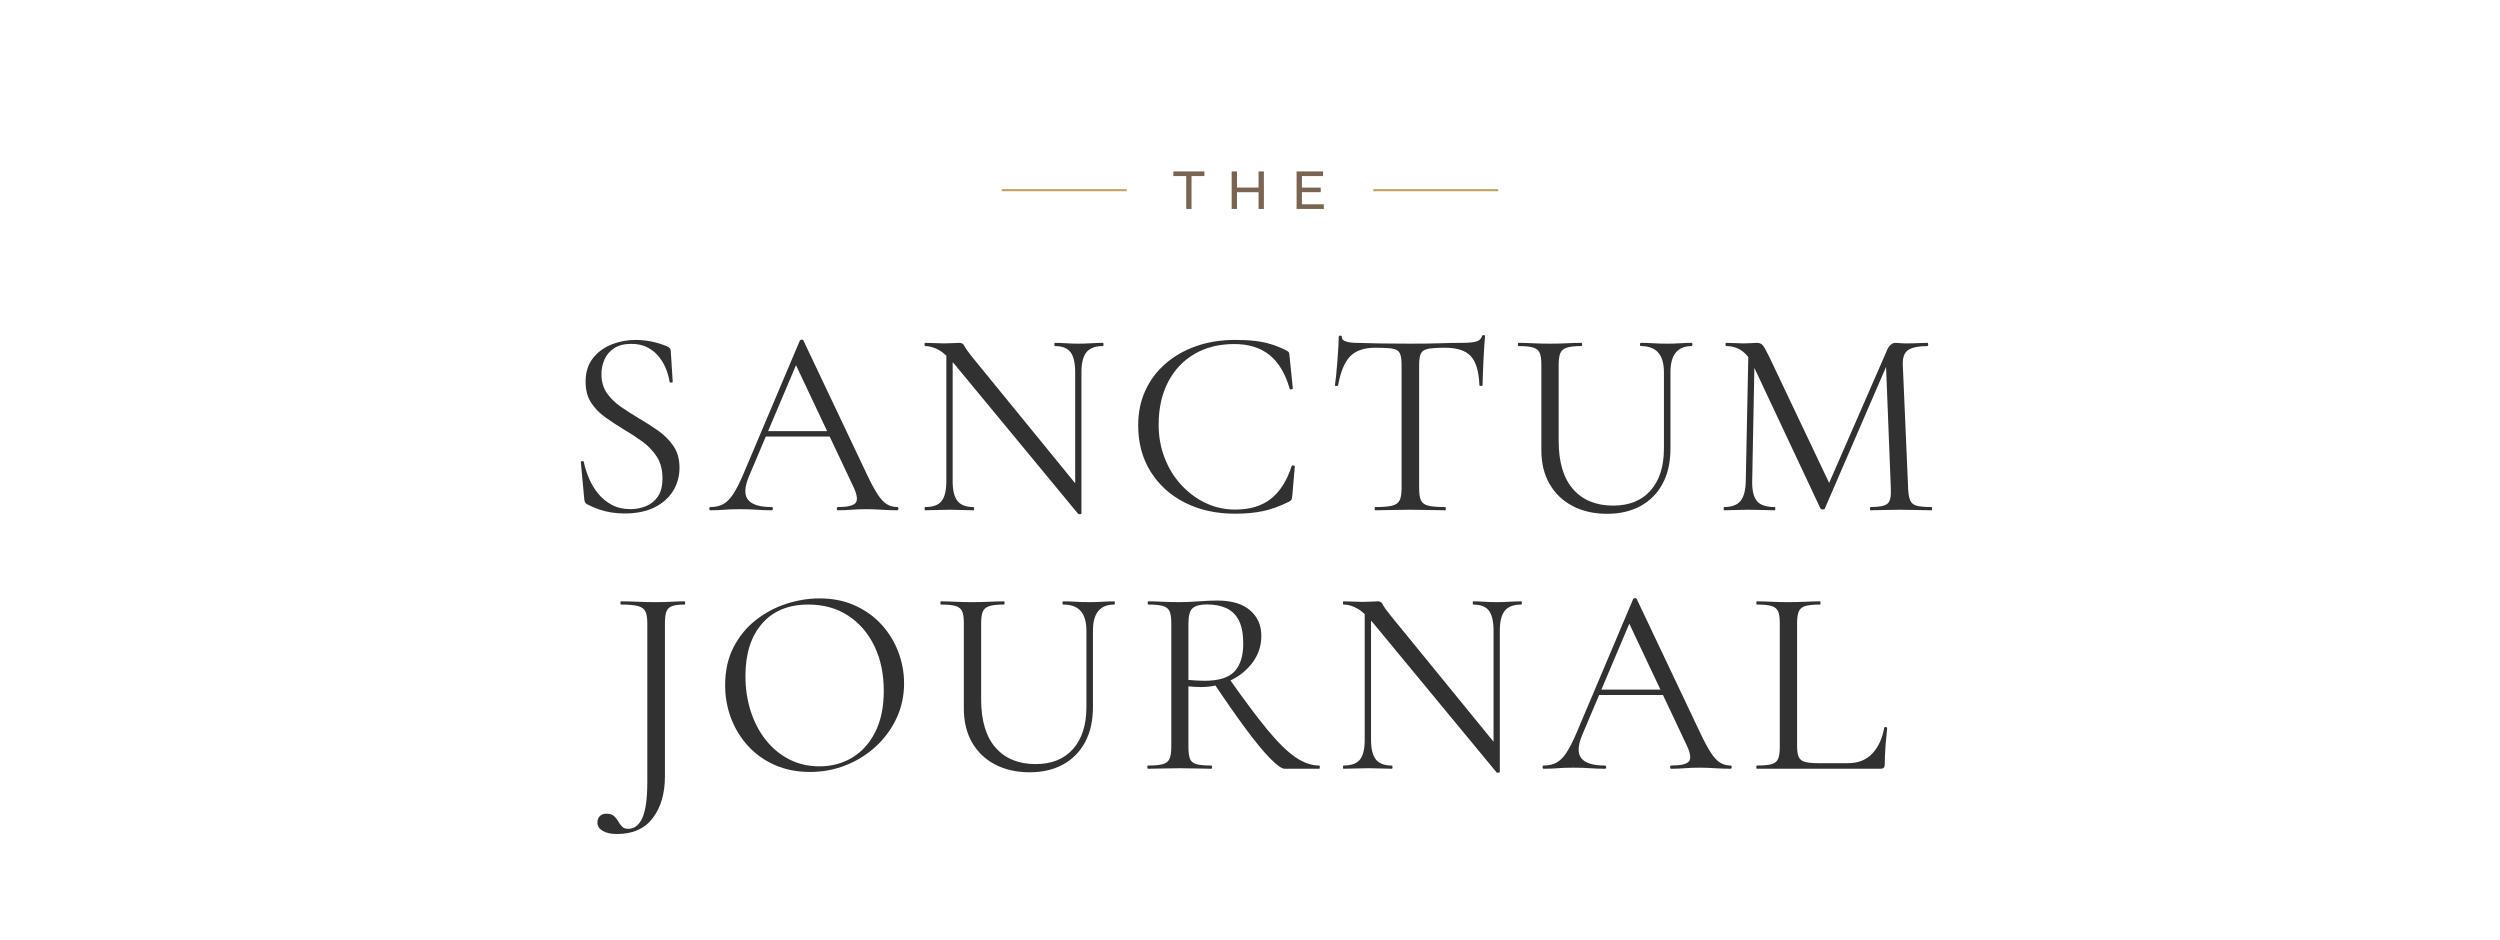
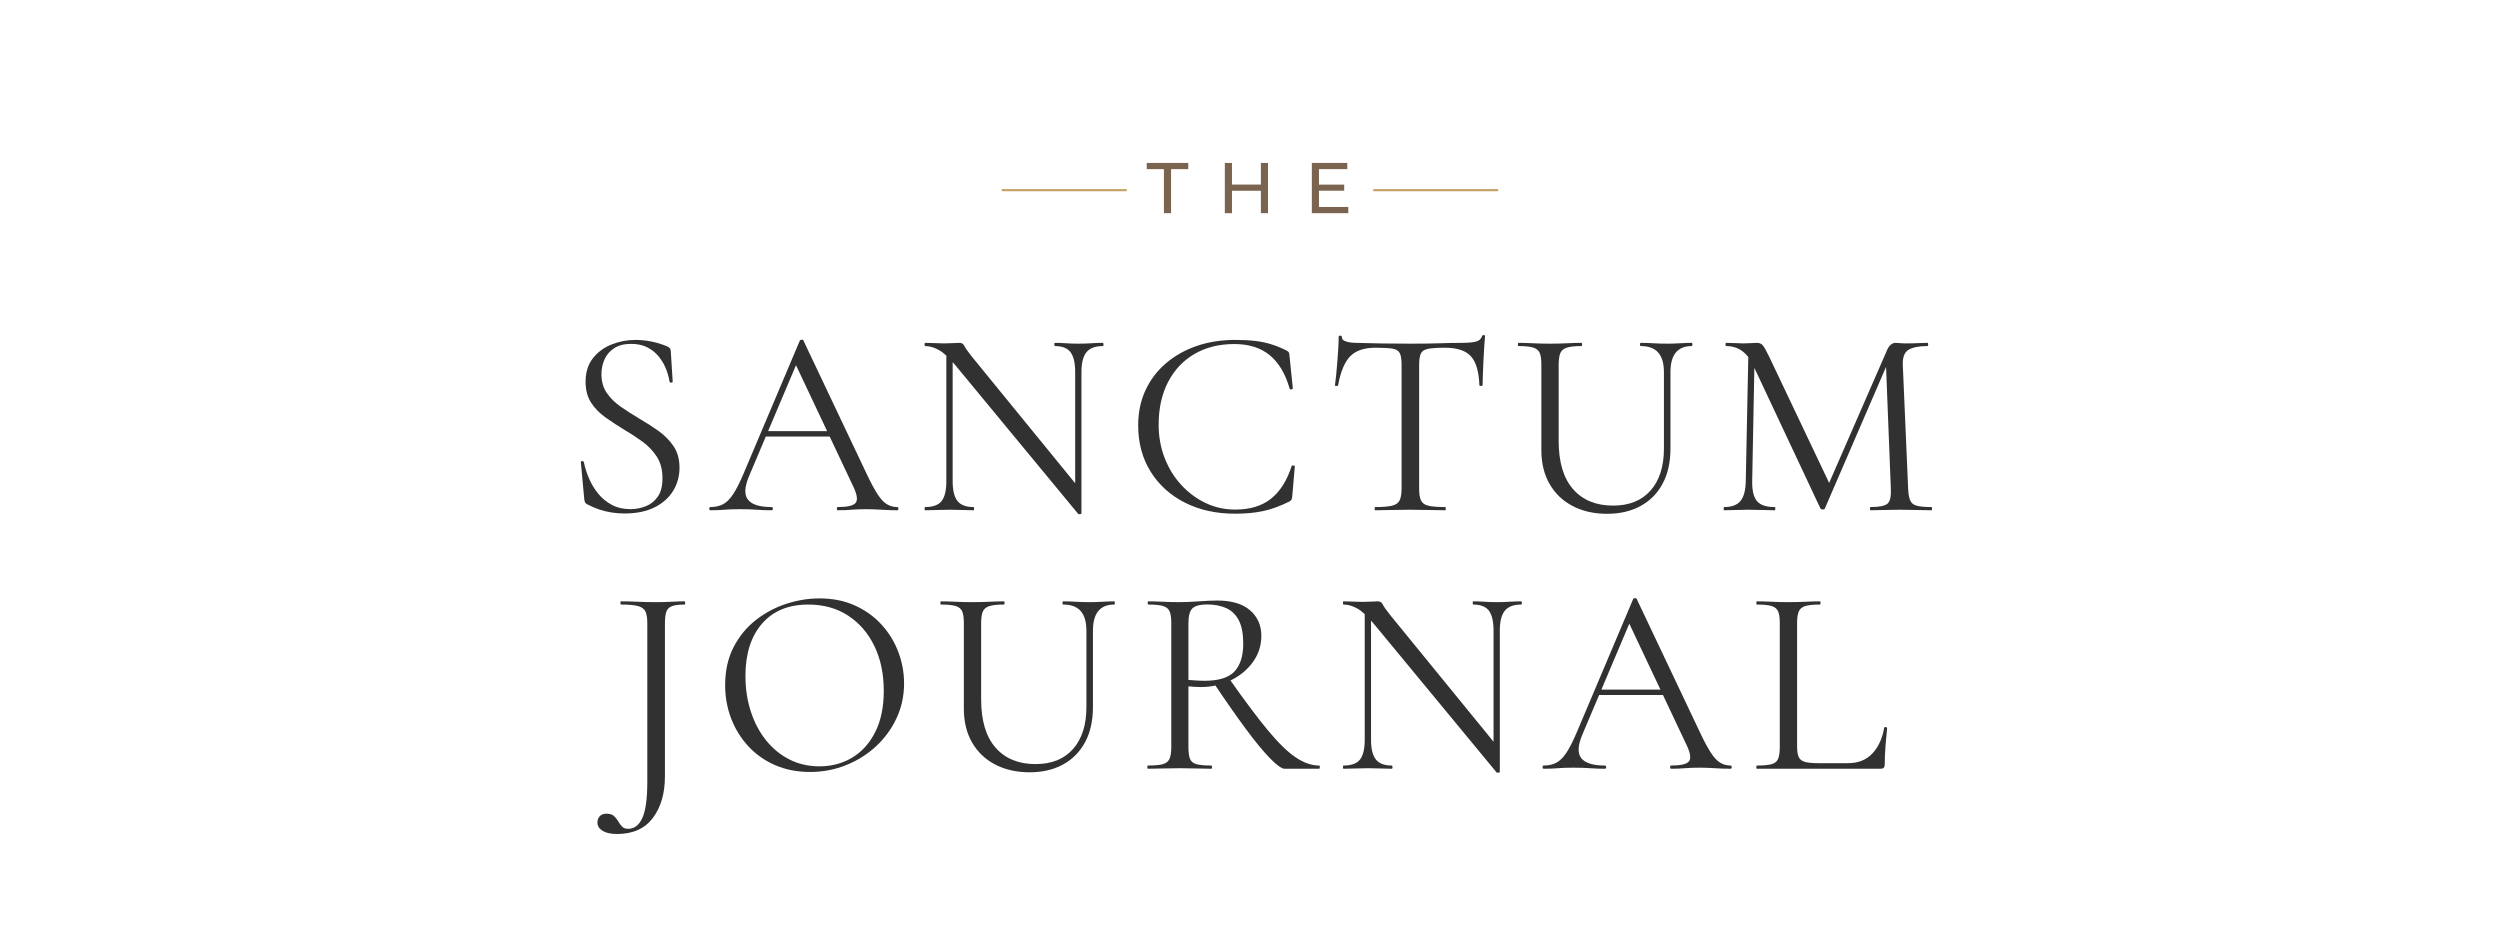
<svg xmlns="http://www.w3.org/2000/svg" viewBox="0 0 1400 526" width="1400" height="526">
  <rect x="561.0" y="105.9" width="70" height="1.2" fill="#C4A265" />
  <rect x="769.0" y="105.9" width="70" height="1.2" fill="#C4A265" />
-   <path d="M243.732 0V613.439H4V700H582.847V613.439H343.116V0Z" transform="translate(656.97,117.00) scale(0.03,-0.03)" fill="#7A644F" />
-   <path d="M607.262 0V700H706.646V0ZM105.131 0V700H204.515V0ZM195.293 312.22V398.78H615.64V312.22Z" transform="translate(686.58,117.00) scale(0.03,-0.03)" fill="#7A644F" />
-   <path d="M105.131 0V700H599.201V613.439H204.515V86.561H613.357V0ZM196.137 313.064V397.936H555.89V313.064Z" transform="translate(722.94,117.00) scale(0.03,-0.03)" fill="#7A644F" />
+   <g transform="translate(701,110) scale(1.34) translate(-701,-110)">
+     <path d="M243.732 0V613.439H4V700H582.847V613.439H343.116V0Z" transform="translate(656.97,117.00) scale(0.03,-0.03)" fill="#7A644F" />
+     <path d="M607.262 0V700H706.646V0ZM105.131 0V700H204.515V0ZM195.293 312.22V398.78H615.64V312.22Z" transform="translate(686.58,117.00) scale(0.03,-0.03)" fill="#7A644F" />
+     <path d="M105.131 0V700H599.201V613.439H204.515V86.561H613.357V0ZM196.137 313.064V397.936H555.89V313.064Z" transform="translate(722.94,117.00) scale(0.03,-0.03)" fill="#7A644F" />
+   </g>
  <path d="M145.2 508Q145.2 466.8 165.5 437.5Q185.8 408.2 218.1 386Q250.4 363.8 286.2 342.4Q323.4 320.8 357.5 296.7Q391.6 272.6 414.1 239.7Q436.6 206.8 436.6 158.8Q436.6 111.4 412.9 72.6Q389.2 33.8 343.5 10.9Q297.8 -12 231 -12Q207.4 -12 183.7 -8.4Q160 -4.8 136.7 3Q113.4 10.8 90.2 23.2Q85.4 26.2 83.6 30.5Q81.8 34.8 81 42.2L68.4 178Q67.4 183 72.9 183.5Q78.4 184 79.4 180Q85.6 149.8 98.8 118.9Q112 88 132.9 62.2Q153.8 36.4 183.8 20.3Q213.8 4.2 253.8 4.2Q283.2 4.2 310.6 15Q338 25.8 355.5 50.8Q373 75.8 373 119.2Q373 167.8 351.6 200.5Q330.2 233.2 297.2 257.1Q264.2 281 227.4 302.4Q192.4 323.8 159.6 347.1Q126.8 370.4 106.4 401.9Q86 433.4 86 479.8Q86 532.6 113.1 567.3Q140.2 602 183.1 619.0Q226 636 272 636Q300 636 330.001 630.3Q360.001 624.6 389 612.4Q397.401 609.2 400.701 604.6Q404 600 404 594.8L411.2 480.599Q411.2 476.799 405.9 476.499Q400.6 476.199 399.4 479.999Q396.6 499.999 387.6 524.299Q378.6 548.599 361.8 570.6Q345 592.6 319 606.9Q293 621.2 256.2 621.2Q216.8 621.2 192.3 604.8Q167.8 588.4 156.5 562.9Q145.2 537.4 145.2 508Z" transform="translate(315.03,285.75) scale(0.15,-0.15)" fill="#313131" />
  <path d="M194.2 275.399 204.4 295.399H469.2L476.2 275.399ZM698.6 12Q702.8 12 702.8 6.0Q702.8 0 698.6 0Q670.2 0 640.1 2.0Q610 4 582.4 4Q550.8 4 527.8 2.0Q504.8 0 477 0Q473 0 473.0 6.0Q473 12 477 12Q530 12 542.9 27.3Q555.8 42.6 535.6 86L314.2 554.999L339.2 585.8L145 126.8Q119.6 66 141.6 39Q163.6 12 229.2 12Q234.2 12 234.2 6.0Q234.2 0 229.2 0Q199.2 0 174.2 2.0Q149.2 4 111.2 4Q75.4 4 53.5 2.0Q31.6 0 0.8 0Q-3.2 0 -3.2 6.0Q-3.2 12 0.8 12Q27.8 12 47.7 22.3Q67.6 32.6 85.5 59.5Q103.4 86.4 124.4 136L335 633.8Q336.8 636.8 342 636.9Q347.2 637 348.2 633.8L583.8 137Q607 87.6 624.9 60.1Q642.8 32.6 660.3 22.3Q677.8 12 698.6 12Z" transform="translate(397.68,285.75) scale(0.15,-0.15)" fill="#313131" />
  <path d="M119.8 108.6V602L143.4 600V108.6Q143.4 57.2 161.4 34.6Q179.4 12 220.8 12Q223.6 12 223.6 6.0Q223.6 0 220.8 0Q201.2 0 180.1 1.0Q159 2 133.4 2Q108.2 2 84.9 1.0Q61.6 0 40.8 0Q38.6 0 38.6 6.0Q38.6 12 40.8 12Q84.8 12 102.3 34.6Q119.8 57.2 119.8 108.6ZM624.2 -11.8Q624.2 -14 619.3 -14.5Q614.4 -15 612.4 -14L152.2 543Q117.8 584 91.6 598.5Q65.4 613 41.2 613Q38.4 613 38.4 619.0Q38.4 625 41.2 625Q58.8 625 77.4 624.0Q96 623 110.8 623Q129.2 623 145 624.0Q160.801 625 168.801 625Q181.801 625 187.101 613.5Q192.401 602 215.601 573L616.2 82.001ZM624.2 515.4V-11.8L600.8 19V515.4Q600.8 566.8 583.6 589.9Q566.4 613 525 613Q523 613 523.0 619.0Q523 625 525 625Q545.4 625 566.5 623.5Q587.6 622 613.2 622Q637 622 660.6 623.5Q684.2 625 703.8 625Q706.6 625 706.6 619.0Q706.6 613 703.8 613Q661.4 613 642.8 589.9Q624.2 566.8 624.2 515.4Z" transform="translate(511.98,285.75) scale(0.15,-0.15)" fill="#313131" />
  <path d="M411 636Q453 636 485.5 632.2Q518 628.4 546.2 619.6Q574.4 610.8 603.2 596.2Q609.8 592.4 611.5 589.5Q613.2 586.6 614.2 574L626.4 455Q626.4 452.8 621 451.4Q615.6 450 614.4 454Q591.2 536.6 540.5 578.6Q489.8 620.6 407.8 620.6Q323 620.6 259.5 583.7Q196.001 546.8 160.701 479Q125.401 411.2 125.401 319Q125.401 253 147.801 195.3Q170.201 137.6 210.001 94.4Q249.8 51.2 301.2 26.9Q352.6 2.6 411.4 2.6Q494.4 2.6 545.3 43.5Q596.2 84.4 622 165.2Q623.2 168.2 628.5 167.2Q633.8 166.2 633.8 164L624.4 54.4Q623.4 42.4 621.3 39.3Q619.2 36.2 612.6 32.2Q560.6 6.4 514.7 -3.2Q468.8 -12.8 410.6 -12.8Q305 -12.8 223.4 28.5Q141.8 69.8 95.4 144.3Q49 218.8 49 316.8Q49 388.8 75.9 447.3Q102.8 505.8 151.9 548.1Q201 590.4 266.8 613.2Q332.6 636 411 636Z" transform="translate(630.03,285.75) scale(0.15,-0.15)" fill="#313131" />
  <path d="M188.401 606.8Q125.801 606.8 94.5 574.7Q63.2 542.6 49.4 466.2Q49.2 464 43.4 464.1Q37.6 464.2 37.6 466.4Q39.6 478.8 42 502.3Q44.4 525.8 46.5 553Q48.6 580.2 50.1 605.4Q51.6 630.6 51.6 647Q51.6 652 57.5 652.0Q63.4 652 63.4 647Q63.4 637 73.1 632.5Q82.8 628 95.5 626.5Q108.2 625 117.2 625Q203.2 622 318.2 622Q389 622 430.6 623.5Q472.2 625 511.2 625Q544.8 625 563.3 629.5Q581.8 634 586.8 650Q587.8 654 592.9 654.0Q598 654 598 650Q596.8 634.8 594.9 609.1Q593 583.4 591.9 555.1Q590.8 526.8 589.8 502.7Q588.8 478.6 588.8 466.4Q588.8 464.2 583 464.2Q577.2 464.2 577 466.4Q574 543.8 544.9 575.3Q515.8 606.8 448.8 606.8Q407.2 606.8 386.3 602.9Q365.4 599 358.7 585.6Q352 572.2 352 542V81Q352 52 358.8 37.0Q365.6 22 386.3 17.0Q407 12 449.4 12Q451.6 12 451.6 6.0Q451.6 0 449.4 0Q423 0 390 1.0Q357 2 318.2 2Q281.4 2 248.4 1.0Q215.4 0 188 0Q185.8 0 185.8 6.0Q185.8 12 188 12Q229.4 12 250.6 17.0Q271.8 22 279.1 37.0Q286.4 52 286.4 81V544Q286.4 574 279.3 587.3Q272.2 600.6 251.0 603.7Q229.8 606.8 188.401 606.8Z" transform="translate(741.92,285.75) scale(0.15,-0.15)" fill="#313131" />
  <path d="M571.8 515.4Q571.8 564.4 550.5 588.7Q529.2 613 485.2 613Q482.4 613 482.4 619.0Q482.4 625 485.2 625Q507.8 625 531.9 623.5Q556 622 584.6 622Q608.4 622 632.4 623.5Q656.4 625 676 625Q678 625 678 619.0Q678 613 676 613Q636 613 616.1 588.7Q596.2 564.4 596.2 515.4V231Q596.2 153.6 566.8 99.1Q537.4 44.6 484.2 15.7Q431 -13.2 360 -13.2Q286.2 -13.2 230.7 16Q175.2 45.2 144.7 98.5Q114.2 151.8 114.2 224.2V544Q114.2 573 108 587.5Q101.8 602 83.5 607.5Q65.2 613 28.8 613Q26.6 613 26.6 619.0Q26.6 625 28.8 625Q53.2 625 82.8 623.5Q112.4 622 146 622Q180.8 622 210.8 623.5Q240.8 625 263.4 625Q266.4 625 266.4 619.0Q266.4 613 263.4 613Q227 613 208.8 607.0Q190.601 601 184.701 586.0Q178.801 571 178.801 542V259.2Q178.801 140.2 232.6 78.8Q286.4 17.4 382 17.4Q472.2 17.4 522 73.9Q571.8 130.4 571.8 230Z" transform="translate(846.03,285.75) scale(0.15,-0.15)" fill="#313131" />
  <path d="M119.4 108.6 129.4 602 152.8 600 143.4 108.6Q142.4 57.2 160.9 34.6Q179.4 12 227.6 12Q229.8 12 229.8 6.0Q229.8 0 227.6 0Q205.6 0 182.2 1.0Q158.8 2 130.6 2Q105 2 82.2 1.0Q59.4 0 39 0Q36.8 0 36.8 6.0Q36.8 12 39 12Q80.8 12 99.6 34.6Q118.4 57.2 119.4 108.6ZM812.2 12Q815 12 815 6.0Q815 0 812.2 0Q787.8 0 757.6 1.0Q727.4 2 693.8 2Q661.6 2 634.4 1.0Q607.2 0 585.2 0Q583 0 583 6.0Q583 12 585.2 12Q634.6 12 648.9 25.0Q663.2 38 661 81L642 564.199L675.4 609.8L414.8 7Q413.8 3 406.9 3.0Q400 3 398 7L146.6 542Q113.4 613 46 613Q43.8 613 43.8 619.0Q43.8 625 46 625Q62.2 625 80.4 624.0Q98.6 623 110.6 623Q127 623 140.5 624.0Q154 625 161 625Q175 625 182.9 615.8Q190.8 606.6 207 573L435 93.001L404.2 41.4L647.8 600Q653 611.6 661.1 618.3Q669.2 625 677.8 625Q683.8 625 694 624.0Q704.2 623 717.6 623Q744.8 623 762.1 624.0Q779.4 625 798.2 625Q800.4 625 800.4 619.0Q800.4 613 798.2 613Q749.8 613 727.1 599.2Q704.4 585.4 705.6 543.8L725.601 81Q726.801 52 733.101 37.0Q739.401 22 757.6 17.0Q775.8 12 812.2 12Z" transform="translate(959.72,285.75) scale(0.15,-0.15)" fill="#313131" />
  <path d="M279.6 625Q281.8 625 281.8 619.0Q281.8 613 279.6 613Q248.2 613 232.4 607.0Q216.6 601 211.4 586.0Q206.201 571 206.201 542V-28Q206.201 -124 161.1 -183.8Q116 -243.6 27.4 -243.6Q-7.2 -243.6 -26.5 -231.7Q-45.8 -219.8 -45.8 -201.2Q-45.8 -186.4 -37 -177.1Q-28.2 -167.799 -12.2 -167.799Q6.2 -167.799 15.6 -176.1Q25 -184.4 31.3 -195.6Q37.6 -206.8 45.7 -215.5Q53.8 -224.2 69 -224.2Q103.6 -224.2 122 -183.5Q140.4 -142.8 140.4 -49.2V544Q140.4 573 133.2 587.5Q126 602 105.2 607.5Q84.4 613 42 613Q40 613 40.0 619.0Q40 625 42 625Q71.4 625 104 623.5Q136.6 622 172.2 622Q204.8 622 231.5 623.5Q258.2 625 279.6 625Z" transform="translate(341.43,430.50) scale(0.15,-0.15)" fill="#313131" />
  <path d="M366 -12Q294 -12 235.5 13.5Q177 39 135.5 84.0Q94 129 71.5 187.5Q49 246 49 312Q49 393 80.5 454.0Q112 515 164.0 555.5Q216 596 278.0 616.0Q340 636 401 636Q475 636 533.5 609.5Q592 583 633.0 538.0Q674 493 695.5 436.0Q717 379 717 319Q717 249 689.0 189.0Q661 129 612.5 84.0Q564 39 500.5 13.5Q437 -12 366 -12ZM401.4 9Q468.6 9 523 41.4Q577.399 73.8 609.299 137Q641.199 200.2 641.199 290.8Q641.199 385.2 606.399 457.6Q571.599 530 508.4 571.5Q445.2 613 359.4 613Q248.4 613 186.601 541.6Q124.801 470.2 124.801 346.6Q124.801 276 144.601 214.5Q164.401 153 201.301 106.7Q238.2 60.4 288.9 34.7Q339.6 9 401.4 9Z" transform="translate(398.73,430.50) scale(0.15,-0.15)" fill="#313131" />
  <path d="M571.8 515.4Q571.8 564.4 550.5 588.7Q529.2 613 485.2 613Q482.4 613 482.4 619.0Q482.4 625 485.2 625Q507.8 625 531.9 623.5Q556 622 584.6 622Q608.4 622 632.4 623.5Q656.4 625 676 625Q678 625 678 619.0Q678 613 676 613Q636 613 616.1 588.7Q596.2 564.4 596.2 515.4V231Q596.2 153.6 566.8 99.1Q537.4 44.6 484.2 15.7Q431 -13.2 360 -13.2Q286.2 -13.2 230.7 16Q175.2 45.2 144.7 98.5Q114.2 151.8 114.2 224.2V544Q114.2 573 108 587.5Q101.8 602 83.5 607.5Q65.2 613 28.8 613Q26.6 613 26.6 619.0Q26.6 625 28.8 625Q53.2 625 82.8 623.5Q112.4 622 146 622Q180.8 622 210.8 623.5Q240.8 625 263.4 625Q266.4 625 266.4 619.0Q266.4 613 263.4 613Q227 613 208.8 607.0Q190.601 601 184.701 586.0Q178.801 571 178.801 542V259.2Q178.801 140.2 232.6 78.8Q286.4 17.4 382 17.4Q472.2 17.4 522 73.9Q571.8 130.4 571.8 230Z" transform="translate(522.62,430.50) scale(0.15,-0.15)" fill="#313131" />
  <path d="M554 0Q537.4 0 499.5 38.7Q461.6 77.4 408.2 149.6Q354.8 221.8 288.6 320.8L345.401 338.4Q430.201 217.4 489.501 145.6Q548.8 73.8 594.4 42.9Q640 12 682.4 12Q685.2 12 685.2 6.0Q685.2 0 682.4 0Q632.4 0 600.8 0.0Q569.2 0 554 0ZM302.2 628Q382.2 628 424.5 591.7Q466.801 555.4 466.801 496.2Q466.801 442 435.401 398.5Q404.001 355 352.501 330Q301.001 305 240.001 305Q230.001 305 217.501 305.8Q205 306.6 194.6 307.6V81Q194.6 52 200.4 37.0Q206.2 22 224.8 17.0Q243.4 12 280 12Q282.8 12 282.8 6.0Q282.8 0 280 0Q255.6 0 226.4 1.0Q197.2 2 161.6 2Q128.8 2 98.3 1.0Q67.8 0 43.4 0Q41.2 0 41.2 6.0Q41.2 12 43.4 12Q80 12 98.6 17.0Q117.2 22 123.9 37.0Q130.6 52 130.6 81V544Q130.6 573 124.4 587.5Q118.2 602 100 607.5Q81.8 613 45.2 613Q42.4 613 42.4 619.0Q42.4 625 45.2 625Q68.8 625 98.8 623.5Q128.8 622 161.6 622Q193 622 233.7 625.0Q274.4 628 302.2 628ZM399.2 467Q399.2 522 382.8 553.8Q366.4 585.6 336.2 599.5Q306 613.4 263.801 613.4Q227 613.4 210.8 600Q194.6 586.6 194.6 542V331.6Q208.6 330.4 225 329.4Q241.4 328.4 254.2 328.4Q334.8 328.4 367.0 363.7Q399.2 399 399.2 467Z" transform="translate(636.33,430.50) scale(0.15,-0.15)" fill="#313131" />
  <path d="M119.8 108.6V602L143.4 600V108.6Q143.4 57.2 161.4 34.6Q179.4 12 220.8 12Q223.6 12 223.6 6.0Q223.6 0 220.8 0Q201.2 0 180.1 1.0Q159 2 133.4 2Q108.2 2 84.9 1.0Q61.6 0 40.8 0Q38.6 0 38.6 6.0Q38.6 12 40.8 12Q84.8 12 102.3 34.6Q119.8 57.2 119.8 108.6ZM624.2 -11.8Q624.2 -14 619.3 -14.5Q614.4 -15 612.4 -14L152.2 543Q117.8 584 91.6 598.5Q65.4 613 41.2 613Q38.4 613 38.4 619.0Q38.4 625 41.2 625Q58.8 625 77.4 624.0Q96 623 110.8 623Q129.2 623 145 624.0Q160.801 625 168.801 625Q181.801 625 187.101 613.5Q192.401 602 215.601 573L616.2 82.001ZM624.2 515.4V-11.8L600.8 19V515.4Q600.8 566.8 583.6 589.9Q566.4 613 525 613Q523 613 523.0 619.0Q523 625 525 625Q545.4 625 566.5 623.5Q587.6 622 613.2 622Q637 622 660.6 623.5Q684.2 625 703.8 625Q706.6 625 706.6 619.0Q706.6 613 703.8 613Q661.4 613 642.8 589.9Q624.2 566.8 624.2 515.4Z" transform="translate(746.27,430.50) scale(0.15,-0.15)" fill="#313131" />
  <path d="M194.2 275.399 204.4 295.399H469.2L476.2 275.399ZM698.6 12Q702.8 12 702.8 6.0Q702.8 0 698.6 0Q670.2 0 640.1 2.0Q610 4 582.4 4Q550.8 4 527.8 2.0Q504.8 0 477 0Q473 0 473.0 6.0Q473 12 477 12Q530 12 542.9 27.3Q555.8 42.6 535.6 86L314.2 554.999L339.2 585.8L145 126.8Q119.6 66 141.6 39Q163.6 12 229.2 12Q234.2 12 234.2 6.0Q234.2 0 229.2 0Q199.2 0 174.2 2.0Q149.2 4 111.2 4Q75.4 4 53.5 2.0Q31.6 0 0.8 0Q-3.2 0 -3.2 6.0Q-3.2 12 0.8 12Q27.8 12 47.7 22.3Q67.6 32.6 85.5 59.5Q103.4 86.4 124.4 136L335 633.8Q336.8 636.8 342 636.9Q347.2 637 348.2 633.8L583.8 137Q607 87.6 624.9 60.1Q642.8 32.6 660.3 22.3Q677.8 12 698.6 12Z" transform="translate(864.33,430.50) scale(0.15,-0.15)" fill="#313131" />
  <path d="M185 543V85Q185 57.7 191 44.05Q197 30.4 214.284 25.6Q231.567 20.8 265.2 20.8H374.399Q432.399 20.8 466.2 57.2Q500 93.6 510.2 153.2Q510.4 156.2 515.8 155.6Q521.2 155 521.2 152Q518.2 124.6 515.2 86.135Q512.2 47.669 512.2 15Q512.2 0 497.124 0H34.8Q32.8 0 32.8 6.0Q32.8 12 34.8 12Q71.348 12 89.622 17.0Q107.896 22 114.148 37.0Q120.4 52 120.4 81V544Q120.4 573 114.148 587.5Q107.896 602 89.622 607.5Q71.348 613 34.8 613Q32.8 613 32.8 619.0Q32.8 625 34.8 625Q58.8 625 89.055 623.5Q119.31 622 152.13 622Q187 622 217.004 623.5Q247.008 625 270.4 625Q272.6 625 272.6 619.0Q272.6 613 270.4 613Q233.937 613 215.706 607.5Q197.475 602 191.237 587.0Q185 572 185 543Z" transform="translate(978.62,430.50) scale(0.15,-0.15)" fill="#313131" />
</svg>
